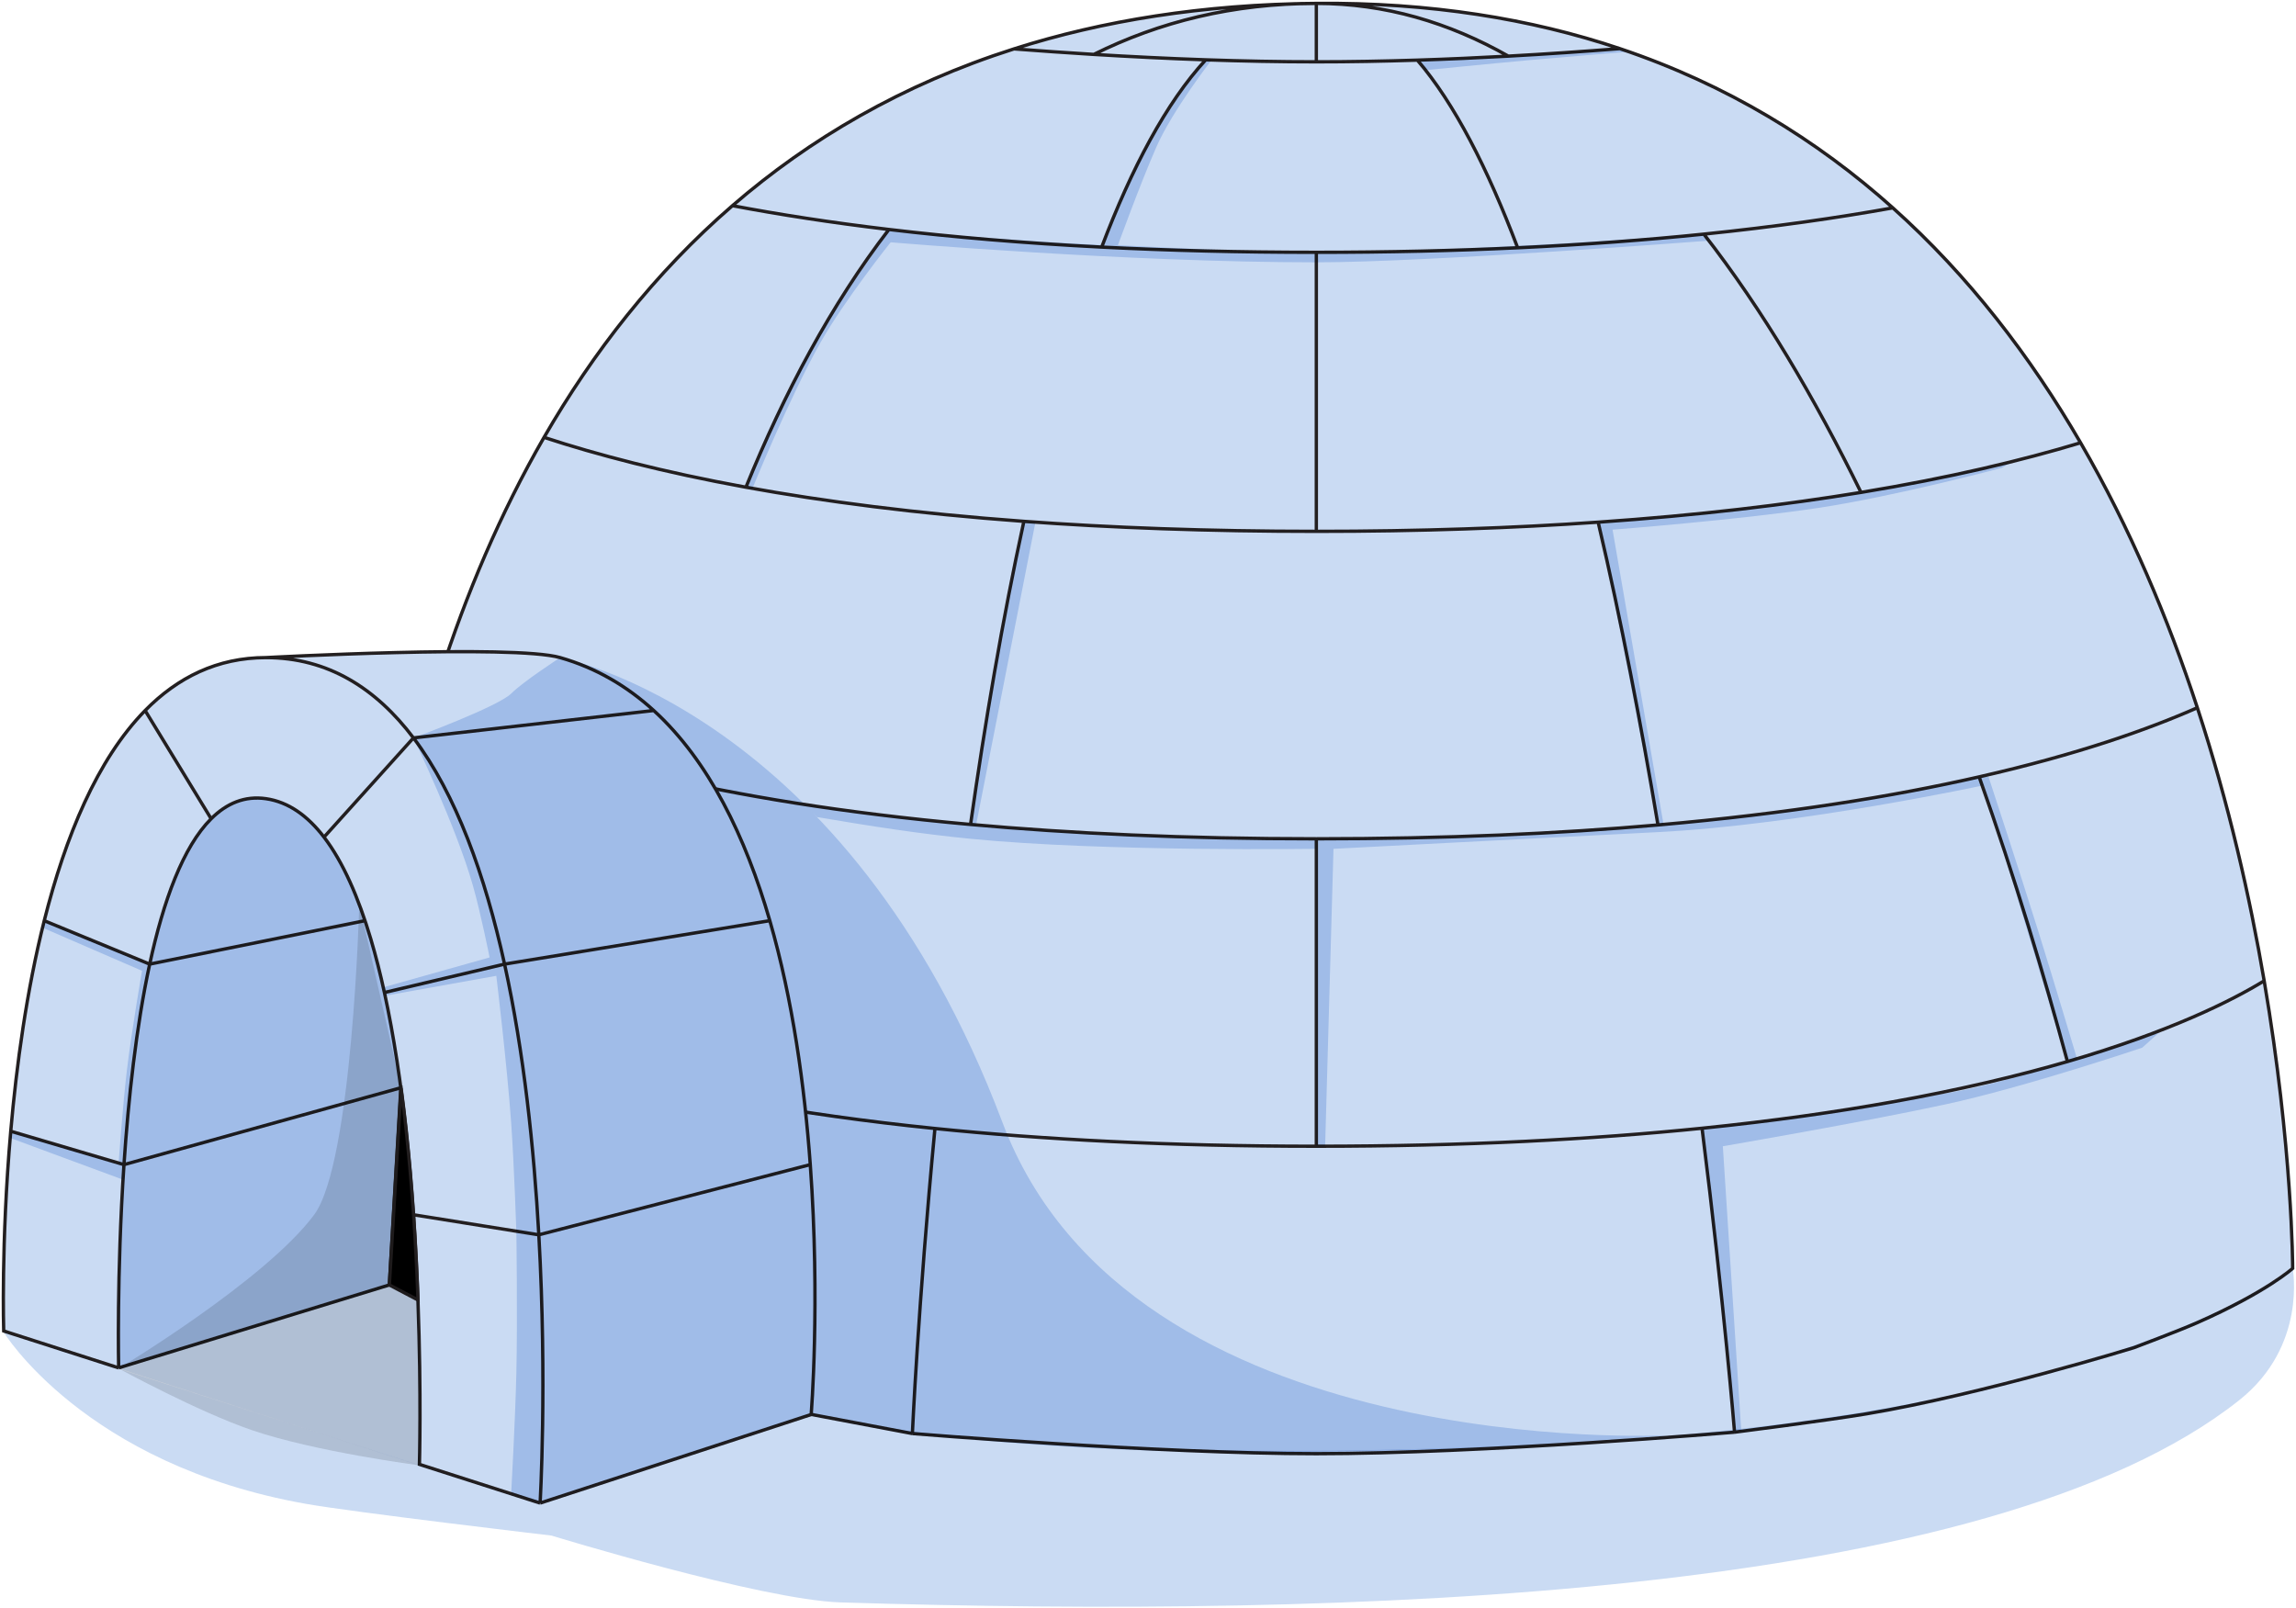
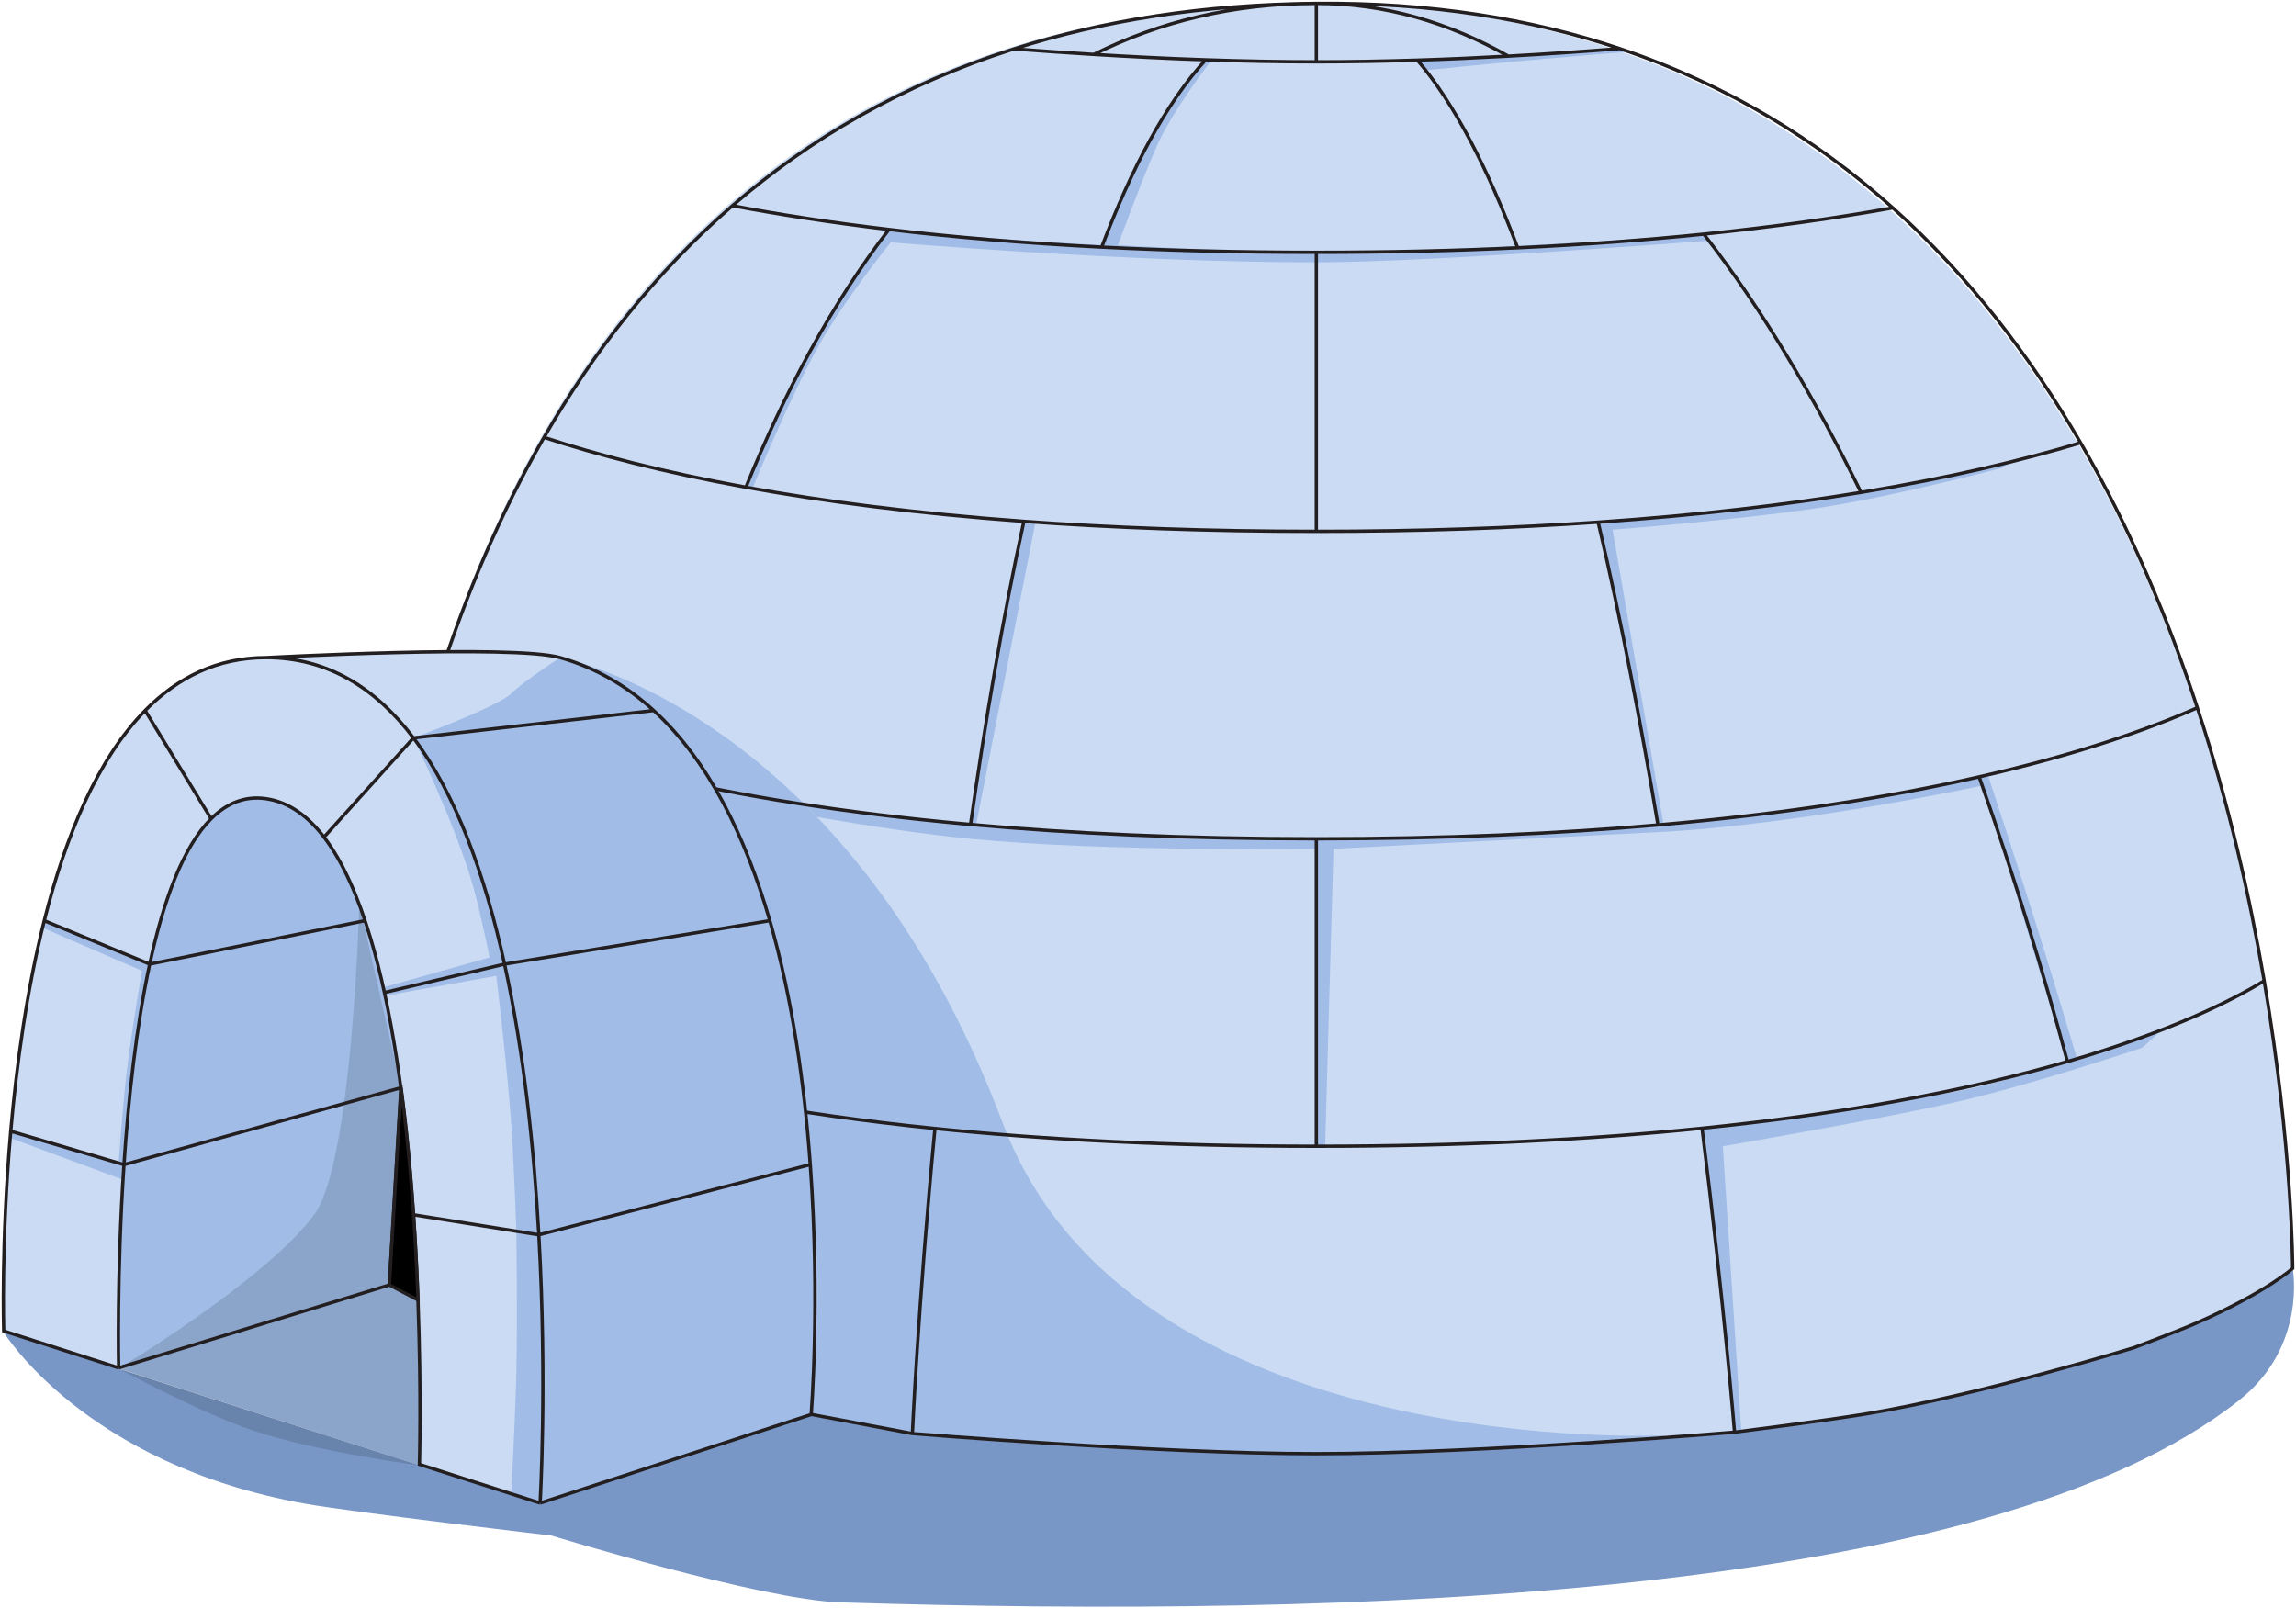
<svg xmlns="http://www.w3.org/2000/svg" width="687" height="481" viewBox="0 0 687 481" fill="none">
-   <path d="M677.479 293.501C686 343.428 686 379.549 686 379.549C686 379.549 678.15 386.654 657.482 395.777C652.065 398.168 638.5 403.275 638.5 403.275C638.5 403.275 593.109 417.28 558.5 423.069C546.397 425.094 519 428.565 519 428.565C519 428.565 442.875 435 393.867 435C346.568 435 273 428.971 273 428.971L173 410.057L107.298 379.549C107.298 379.549 105.233 342.357 111.976 291.289C115.261 266.41 120.637 238.237 129.36 209.467C130.114 206.982 130.892 204.492 131.697 202C139.433 178.028 149.555 153.805 162.784 130.875C177.437 105.477 195.903 81.666 219.161 61.544C242.213 41.601 269.973 25.281 303.394 14.631C328.413 6.659 356.604 1.864 388.368 1.105C390.186 1.044 392.018 1.014 393.867 1.014C427.964 0.702 458.081 5.62 484.684 14.551C516.747 25.315 543.704 41.91 566.368 62.204C589.16 82.614 607.611 106.766 622.546 132.494C637.395 158.074 648.77 185.212 657.482 211.777C666.935 240.599 673.254 268.747 677.479 293.501Z" fill="#CADBF3" />
+   <path d="M161.5 450L1 398.5C1 398.5 25.128 438.236 91.5 450C106.098 452.587 165 459.5 165 459.5C165 459.5 227.799 478.761 251.5 479.5C403.513 484.241 595 478.5 670 419C690.452 402.775 686 379.5 686 379.5C686 379.5 633.5 423.5 465.5 432C309 439.918 243 423.5 243 423.5L161.5 450Z" fill="#7896C6" />
+   <path d="M657.482 395.777C678.15 386.654 686 379.549 686 379.549C686 379.549 685.5 1.014 393.867 1.014C85.994 1.014 107.298 379.549 107.298 379.549L173 410.057L273 428.971C273 428.971 346.568 435 393.867 435C442.875 435 519 428.565 519 428.565C519 428.565 546.397 425.094 558.5 423.07C593.109 417.28 638.5 403.275 638.5 403.275C638.5 403.275 652.065 398.168 657.482 395.777Z" fill="#CADBF3" />
+   <path d="M393.867 251C432.527 251 466.431 249.445 496.088 246.856L478.5 156.253C478.5 156.253 517.946 153.206 543 149.5C565.996 146.099 601.5 138.5 601.5 138.5L599 140C599 140 567.213 148.503 544 152C520.118 155.598 482.5 158.5 482.5 158.5L497.763 246.708C535.988 243.303 567.096 238.177 592.196 232.464H595C595 232.464 604.313 260.773 610 279C614.603 293.753 621.5 316.865 621.5 316.865C634.751 312.771 646 309 646 309L641 313.5C641 313.5 606.027 325.32 582 330.5C556.613 335.974 515.5 343 515.5 343L521 428H519L509.277 337.61C530.586 335.44 569.177 329.527 586 326.5C593.595 325.134 606.561 321.434 618.5 317.787L593.5 235C593.5 235 538.5 246.856 496.088 249C457.825 250.934 399 254 399 254L396.5 343C394.798 343.006 395.587 343 393.867 343V254C393.867 254 330.631 254.948 290.401 251C275.517 249.539 260.874 247.286 244.5 244.5L240.5 240.5C256.685 243.108 270.291 244.9 290.401 246.708C294.688 216.51 299.945 185.45 306.357 156.006C307.504 156.09 308.658 156.172 309.818 156.253L292.062 246.856C321.459 249.445 355.207 251 393.867 251Z" fill="#A0BCE7" />
+   <path d="M225 146.5L223.5 145.5C223.5 145.5 234.122 119.661 243 104C251.039 89.818 266 69 266 69C266 69 295.582 71.478 330 73.374C330 73.374 337.141 54.316 343.5 43C349.284 32.707 360.5 18 360.5 18H362.5C362.5 18 350.838 32.99 346 44C341.153 55.031 334.5 73.374 334.5 73.374C353.636 74.351 377.149 75.51 394 75.5C412.013 75.49 434.023 74.626 454 73.589C484.238 72.02 509.816 70.055 509.816 70.055L511.5 72C511.5 72 427.573 78.5 393.867 78.5C336.867 78.5 266.5 72.5 266.5 72.5C266.5 72.5 252.735 89.73 245.5 102.5C236.156 118.994 225 146.5 225 146.5Z" fill="#A0BCE7" />
+   <path d="M426.5 21L424.5 18L455.5 16.5L484 14.5L487 15.5C487 15.5 469.015 16.957 457.5 18C445.387 19.098 426.5 21 426.5 21Z" fill="#A0BCE7" />
+   <path d="M242.714 423.278C245.422 381.92 245.45 389.84 242.448 348.502C240.753 325.155 237.227 299.288 230.345 275.502C223.09 250.432 212.107 227.673 195.607 212.613C187.631 205.332 178.365 199.851 167.607 196.778C167.607 196.778 253.5 212.613 300 336C338.315 437.668 499 429.5 499 429.5C499 429.5 429 436.651 372 434.5C345.5 433.5 283 432.5 242.714 423.278Z" fill="#A0BCE7" />
  <path d="M393.867 1.014C359.847 1.325 329.847 6.202 303.394 14.631M393.867 1.014C427.964 0.702 458.081 5.62 484.684 14.551M393.867 1.014C368.971 1.014 346.879 6.531 327.276 16.283M393.867 1.014C414.427 1.014 433.561 6.728 451.317 16.795M393.867 1.014V18.5M393.867 343C438.384 343 476.595 340.938 509.277 337.61M393.867 343C349.692 343 311.93 340.97 279.745 337.686M393.867 343V251M393.867 251C432.527 251 466.431 249.445 496.088 246.856M393.867 251C354.477 251 320.186 249.386 290.401 246.708M393.867 159C424.964 159 452.984 157.994 478.192 156.253M393.867 159C361.329 159 332.27 157.899 306.357 156.006M393.867 159V75.5M393.867 75.5C415.393 75.5 435.444 75.018 454.109 74.144M393.867 75.5C370.742 75.5 349.374 74.944 329.643 73.942M677.479 293.501C686 343.428 686 379.549 686 379.549C686 379.549 678.15 386.654 657.482 395.777C652.065 398.168 638.5 403.275 638.5 403.275C638.5 403.275 593.109 417.28 558.5 423.069C546.397 425.094 519 428.565 519 428.565M677.479 293.501C673.254 268.747 666.935 240.599 657.482 211.777M677.479 293.501C667.912 299.347 649.53 308.673 618.607 317.661M657.482 211.777C648.77 185.212 637.395 158.074 622.546 132.494M657.482 211.777C642.791 218.262 621.624 225.766 592.196 232.464M622.546 132.494C607.611 106.766 589.16 82.614 566.368 62.204M622.546 132.494C605.115 137.756 583.462 142.96 556.844 147.344M566.368 62.204C549.686 65.205 530.906 67.894 509.816 70.055M566.368 62.204C543.704 41.91 516.747 25.315 484.684 14.551M111.976 291.289C105.233 342.357 107.298 379.549 107.298 379.549L173 410.057L273 428.971M111.976 291.289C115.261 266.41 120.637 238.237 129.36 209.467M111.976 291.289C120.253 297.215 140.5 309.213 180.391 320.161M129.36 209.467C130.114 206.982 130.892 204.492 131.697 202C139.433 178.028 149.555 153.805 162.784 130.875M129.36 209.467C143.23 216.345 164.623 224.745 196.213 232.187M162.784 130.875C177.437 105.477 195.903 81.666 219.161 61.544M162.784 130.875C178.62 136.073 198.493 141.289 223.191 145.794M219.161 61.544C233.122 64.19 248.679 66.612 265.982 68.668M219.161 61.544C242.213 41.601 269.973 25.281 303.394 14.631M273 428.971C273 428.971 346.568 435 393.867 435C442.875 435 519 428.565 519 428.565M273 428.971C273 428.971 274.686 391.004 279.745 337.686M519 428.565C519 428.565 515.949 390.749 509.277 337.61M618.607 317.661C604.088 321.881 586.803 326.027 566.368 329.704C549.545 332.731 530.586 335.44 509.277 337.61M618.607 317.661C611.699 292.088 602.929 262.745 592.196 232.464M592.196 232.464C566.731 238.26 535.08 243.452 496.088 246.856M556.844 147.344C543.057 119.221 527.409 92.645 509.816 70.055M556.844 147.344C534.329 151.053 508.261 154.176 478.192 156.253M509.816 70.055C492.789 71.799 474.257 73.2 454.109 74.144M454.109 74.144C445.157 50.449 435.173 30.899 424.095 17.992M478.192 156.253C485.097 185.676 491.042 216.701 496.088 246.856M279.745 337.686C237.755 333.403 205.257 326.986 180.391 320.161M290.401 246.708C294.688 216.51 299.945 185.45 306.357 156.006M290.401 246.708C251.906 243.248 220.937 238.011 196.213 232.187M306.357 156.006C273.928 153.638 246.424 150.031 223.191 145.794M329.643 73.942C306.173 72.751 285.02 70.931 265.982 68.668M329.643 73.942C338.61 50.281 348.926 30.769 360.777 17.9M265.982 68.668C248.714 91.114 234.648 117.625 223.191 145.794M196.213 232.187C188.864 263.336 183.832 293.647 180.391 320.161M393.867 18.5C382.924 18.5 371.815 18.281 360.777 17.9M393.867 18.5C403.894 18.5 414.028 18.316 424.095 17.992M303.394 14.631C311.099 15.225 319.095 15.784 327.276 16.283M484.684 14.551C474.061 15.387 462.845 16.159 451.317 16.795M327.276 16.283C338.199 16.95 349.451 17.51 360.777 17.9M424.095 17.992C433.268 17.698 442.386 17.287 451.317 16.795" stroke="#231F20" />
  <path d="M79.607 196.778C79.607 196.778 153.607 192.778 167.607 196.778C178.365 199.851 187.631 205.332 195.607 212.613C212.107 227.673 223.09 250.432 230.344 275.502C237.227 299.288 240.753 325.155 242.448 348.502C245.45 389.84 242.714 423.278 242.714 423.278L161.607 449.778L125.5 438.192C125.5 438.192 126.093 417.527 125.07 389.502C124.773 381.349 124.339 372.573 123.713 363.502C123.15 355.329 122.431 346.915 121.518 338.502C121.046 334.157 120.522 329.812 119.941 325.5L116.5 384.5L35.5 409.313L1.107 398.277C1.107 398.277 0.282 372.041 3.213 338.502C4.939 318.746 7.969 296.456 13.239 275.502C19.551 250.405 29.076 227.226 43.424 212.613C53.118 202.74 65.014 196.778 79.607 196.778Z" fill="#CADBF3" />
+   <path d="M153 207.5C156.607 203.893 167.607 196.778 167.607 196.778C178.365 199.851 187.631 205.332 195.607 212.613C212.107 227.673 223.09 250.432 230.344 275.502C237.227 299.288 240.753 325.155 242.448 348.502C245.45 389.84 245.422 381.92 242.714 423.278L161.607 449.778L152.951 447C152.951 447 154.172 425.068 154.5 411C154.887 394.379 154.5 368.427 154.5 368.427C154.5 368.427 153.84 348.647 152.951 336C151.739 318.772 148.5 292 148.5 292L115.025 298C117.553 310.226 118.515 312.362 119.941 325.5C121.5 335 123.15 355.329 123.713 363.502C124.339 372.574 124.773 381.349 125.07 389.502C126.093 417.527 125.5 438.5 125.5 438.5L35.5 409.5C35.5 409.5 34.931 384.081 36.807 353L3 340.5L3.5 338.5L35.5 348.028C35.5 348.028 36.693 330.911 38 320C39.386 308.429 42.5 290.5 42.5 290.5L12.5 277.5L13.5 275.502L44.791 288.502C48.894 269.515 54.772 253.393 63.178 245.002C67.835 240.353 73.269 238.078 79.607 239.002C86.31 239.981 92.045 244.092 96.951 250.502C101.809 256.851 105.854 265.454 109.22 275.502C109.819 277.291 110.397 279.126 110.954 281.002C112.231 285.303 113.432 290.821 114.5 295.5L146.5 286.5C146.5 286.5 143.86 273.291 141.5 265C136.408 247.106 123.713 220.806 123.713 220.806C123.713 220.806 149 211.5 153 207.5Z" fill="#A0BCE7" />
+   <path d="M125 389.5C125.5 430.5 125.5 438.5 125.5 438.5C125.5 438.5 94.385 434.437 75.5 428C59.209 422.448 35.5 409.5 35.5 409.5C35.5 409.5 79.463 383.094 94 363.5C105.5 348 107.5 270.5 107.5 270.5L120 325.5L123.5 363.5L125 389.5Z" fill="black" fill-opacity="0.13" />
  <path d="M161.607 449.778L242.714 423.278C242.714 423.278 245.45 389.84 242.448 348.502M161.607 449.778L125.5 438.192C125.5 438.192 126.093 417.527 125.07 389.502C124.773 381.349 124.339 372.573 123.713 363.502M161.607 449.778C161.607 449.778 163.724 414.08 161.225 369.502M79.607 196.778C79.607 196.778 153.607 192.778 167.607 196.778C178.365 199.851 187.631 205.332 195.607 212.613M79.607 196.778C98.078 196.778 112.488 205.952 123.713 220.806M79.607 196.778C65.014 196.778 53.118 202.74 43.424 212.613M35.5 409.313L1.107 398.277C1.107 398.277 0.282 372.041 3.213 338.502M35.5 409.313C35.5 409.313 34.875 381.591 37.093 348.502M35.5 409.313L116.5 384.5L119.941 325.5L37.093 348.502M242.448 348.502L161.225 369.502M242.448 348.502C240.753 325.155 237.227 299.288 230.344 275.502M161.225 369.502L123.713 363.502M161.225 369.502C159.782 343.742 156.797 315.017 150.973 288.502M123.713 363.502C123.15 355.329 122.431 346.915 121.518 338.502C119.974 324.284 117.874 310.065 115.025 297.002M230.344 275.502L150.973 288.502M230.344 275.502C223.09 250.432 212.107 227.673 195.607 212.613M150.973 288.502L115.025 297.002M150.973 288.502C145.153 262.01 136.498 237.724 123.713 220.806M115.025 297.002C113.809 291.428 112.457 286.065 110.954 281.002C107.268 268.589 102.674 257.981 96.951 250.502M123.713 220.806L96.951 250.502M123.713 220.806L195.607 212.613M96.951 250.502C92.045 244.092 86.31 239.98 79.607 239.002C73.269 238.077 67.835 240.353 63.178 245.002M63.178 245.002L43.424 212.613M63.178 245.002C54.772 253.393 48.894 269.514 44.791 288.502M43.424 212.613C29.076 227.226 19.551 250.405 13.239 275.502M44.791 288.502L13.239 275.502M44.791 288.502C40.735 307.268 38.412 328.833 37.093 348.502M44.791 288.502L109.22 275.502M13.239 275.502C7.969 296.456 4.939 318.746 3.213 338.502M37.093 348.502L3.213 338.502" stroke="#231F20" />
-   <g style="mix-blend-mode:multiply">
-     <path d="M153 207.5C156.607 203.893 167.607 196.778 167.607 196.778C167.607 196.778 253.5 212.613 300 336C338.315 437.668 499 429.5 499 429.5C499 429.5 452.5 434.5 372 434.5C321.5 434.5 270 430 242.714 423.278L161.607 449.778L152.951 447C152.951 447 154.172 425.068 154.5 411C154.887 394.379 154.5 368.427 154.5 368.427C154.5 368.427 153.84 348.647 152.951 336C151.739 318.772 148.5 292 148.5 292L115.025 298C117.553 310.226 118.515 312.362 119.941 325.5C121.5 335 123.15 355.329 123.713 363.502C124.339 372.574 124.773 381.349 125.07 389.502C126.093 417.527 125.5 438.5 125.5 438.5L35.5 409.5C35.5 409.5 34.931 384.081 36.807 353L3 340.5L3.5 338.5L35.5 348.028C35.5 348.028 36.693 330.911 38 320C39.386 308.429 42.5 290.5 42.5 290.5L12.5 277.5L13.5 275.502L44.791 288.502C48.894 269.515 54.772 253.393 63.178 245.002C67.835 240.353 73.269 238.078 79.607 239.002C86.31 239.981 92.045 244.092 96.951 250.502C101.809 256.851 105.854 265.454 109.22 275.502C109.819 277.291 110.397 279.126 110.954 281.002C112.231 285.303 113.432 290.821 114.5 295.5L146.5 286.5C146.5 286.5 143.86 273.291 141.5 265C136.408 247.106 123.713 220.806 123.713 220.806C123.713 220.806 149 211.5 153 207.5Z" fill="#CADBF3" />
-   </g>
-   <g style="mix-blend-mode:multiply">
-     <path d="M393.867 251C432.527 251 466.431 249.445 496.088 246.856L478.5 156.253C478.5 156.253 517.946 153.206 543 149.5C565.996 146.099 601.5 138.5 601.5 138.5L599 140C599 140 567.213 148.503 544 152C520.118 155.598 482.5 158.5 482.5 158.5L497.763 246.708C535.988 243.303 567.096 238.177 592.196 232.464H595C595 232.464 604.313 260.773 610 279C614.603 293.753 621.5 316.865 621.5 316.865C634.751 312.771 646 309 646 309L641 313.5C641 313.5 606.027 325.32 582 330.5C556.613 335.974 515.5 343 515.5 343L521 428H519L509.277 337.61C530.586 335.44 569.177 329.527 586 326.5C593.595 325.134 606.561 321.434 618.5 317.787L593.5 235C593.5 235 538.5 246.856 496.088 249C457.825 250.934 399 254 399 254L396.5 343C394.798 343.006 395.587 343 393.867 343V254C393.867 254 330.631 254.948 290.401 251C275.517 249.539 260.874 247.286 244.5 244.5L240.5 240.5C256.685 243.108 270.291 244.9 290.401 246.708C294.688 216.51 299.945 185.45 306.357 156.006C307.504 156.09 308.658 156.172 309.818 156.253L292.062 246.856C321.459 249.445 355.207 251 393.867 251Z" fill="#CADBF3" />
-     <path d="M225 146.5L223.5 145.5C223.5 145.5 234.122 119.661 243 104C251.039 89.818 266 69 266 69C266 69 295.582 71.478 330 73.374C330 73.374 337.141 54.316 343.5 43C349.284 32.707 360.5 18 360.5 18H362.5C362.5 18 350.838 32.99 346 44C341.153 55.031 334.5 73.374 334.5 73.374C353.636 74.351 377.149 75.51 394 75.5C412.013 75.49 434.023 74.626 454 73.589C484.238 72.02 509.816 70.055 509.816 70.055L511.5 72C511.5 72 427.573 78.5 393.867 78.5C336.867 78.5 266.5 72.5 266.5 72.5C266.5 72.5 252.735 89.73 245.5 102.5C236.156 118.994 225 146.5 225 146.5Z" fill="#CADBF3" />
-     <path d="M426.5 21L424.5 18L455.5 16.5L484 14.5L487 15.5C487 15.5 469.015 16.957 457.5 18C445.387 19.098 426.5 21 426.5 21Z" fill="#CADBF3" />
-   </g>
  <path d="M125.07 389.001C124.773 380.848 124.339 372.072 123.713 363.001C123.15 354.827 122.431 346.413 121.518 338C121.064 333.824 120.563 329.647 120.009 325.5L116.5 384.5L125.07 389.001Z" fill="black" stroke="#231F20" />
-   <g style="mix-blend-mode:darken">
-     <path d="M125 389.5C125.5 430.5 125.5 438.5 125.5 438.5C125.5 438.5 94.385 434.437 75.5 428C59.209 422.448 35.5 409.5 35.5 409.5C35.5 409.5 79.463 383.094 94 363.5C105.5 348 107.5 270.5 107.5 270.5L120 325.5L123.5 363.5L125 389.5Z" fill="black" fill-opacity="0.13" />
-   </g>
-   <g style="mix-blend-mode:multiply">
-     <path d="M161.5 450L1 398.5C1 398.5 25.128 438.236 91.5 450C106.098 452.587 165 459.5 165 459.5C165 459.5 227.799 478.761 251.5 479.5C403.513 484.241 595 478.5 670 419C690.452 402.775 686 379.5 686 379.5C686 379.5 633.5 423.5 465.5 432C309 439.918 243 423.5 243 423.5L161.5 450Z" fill="#CADBF3" />
-   </g>
</svg>
